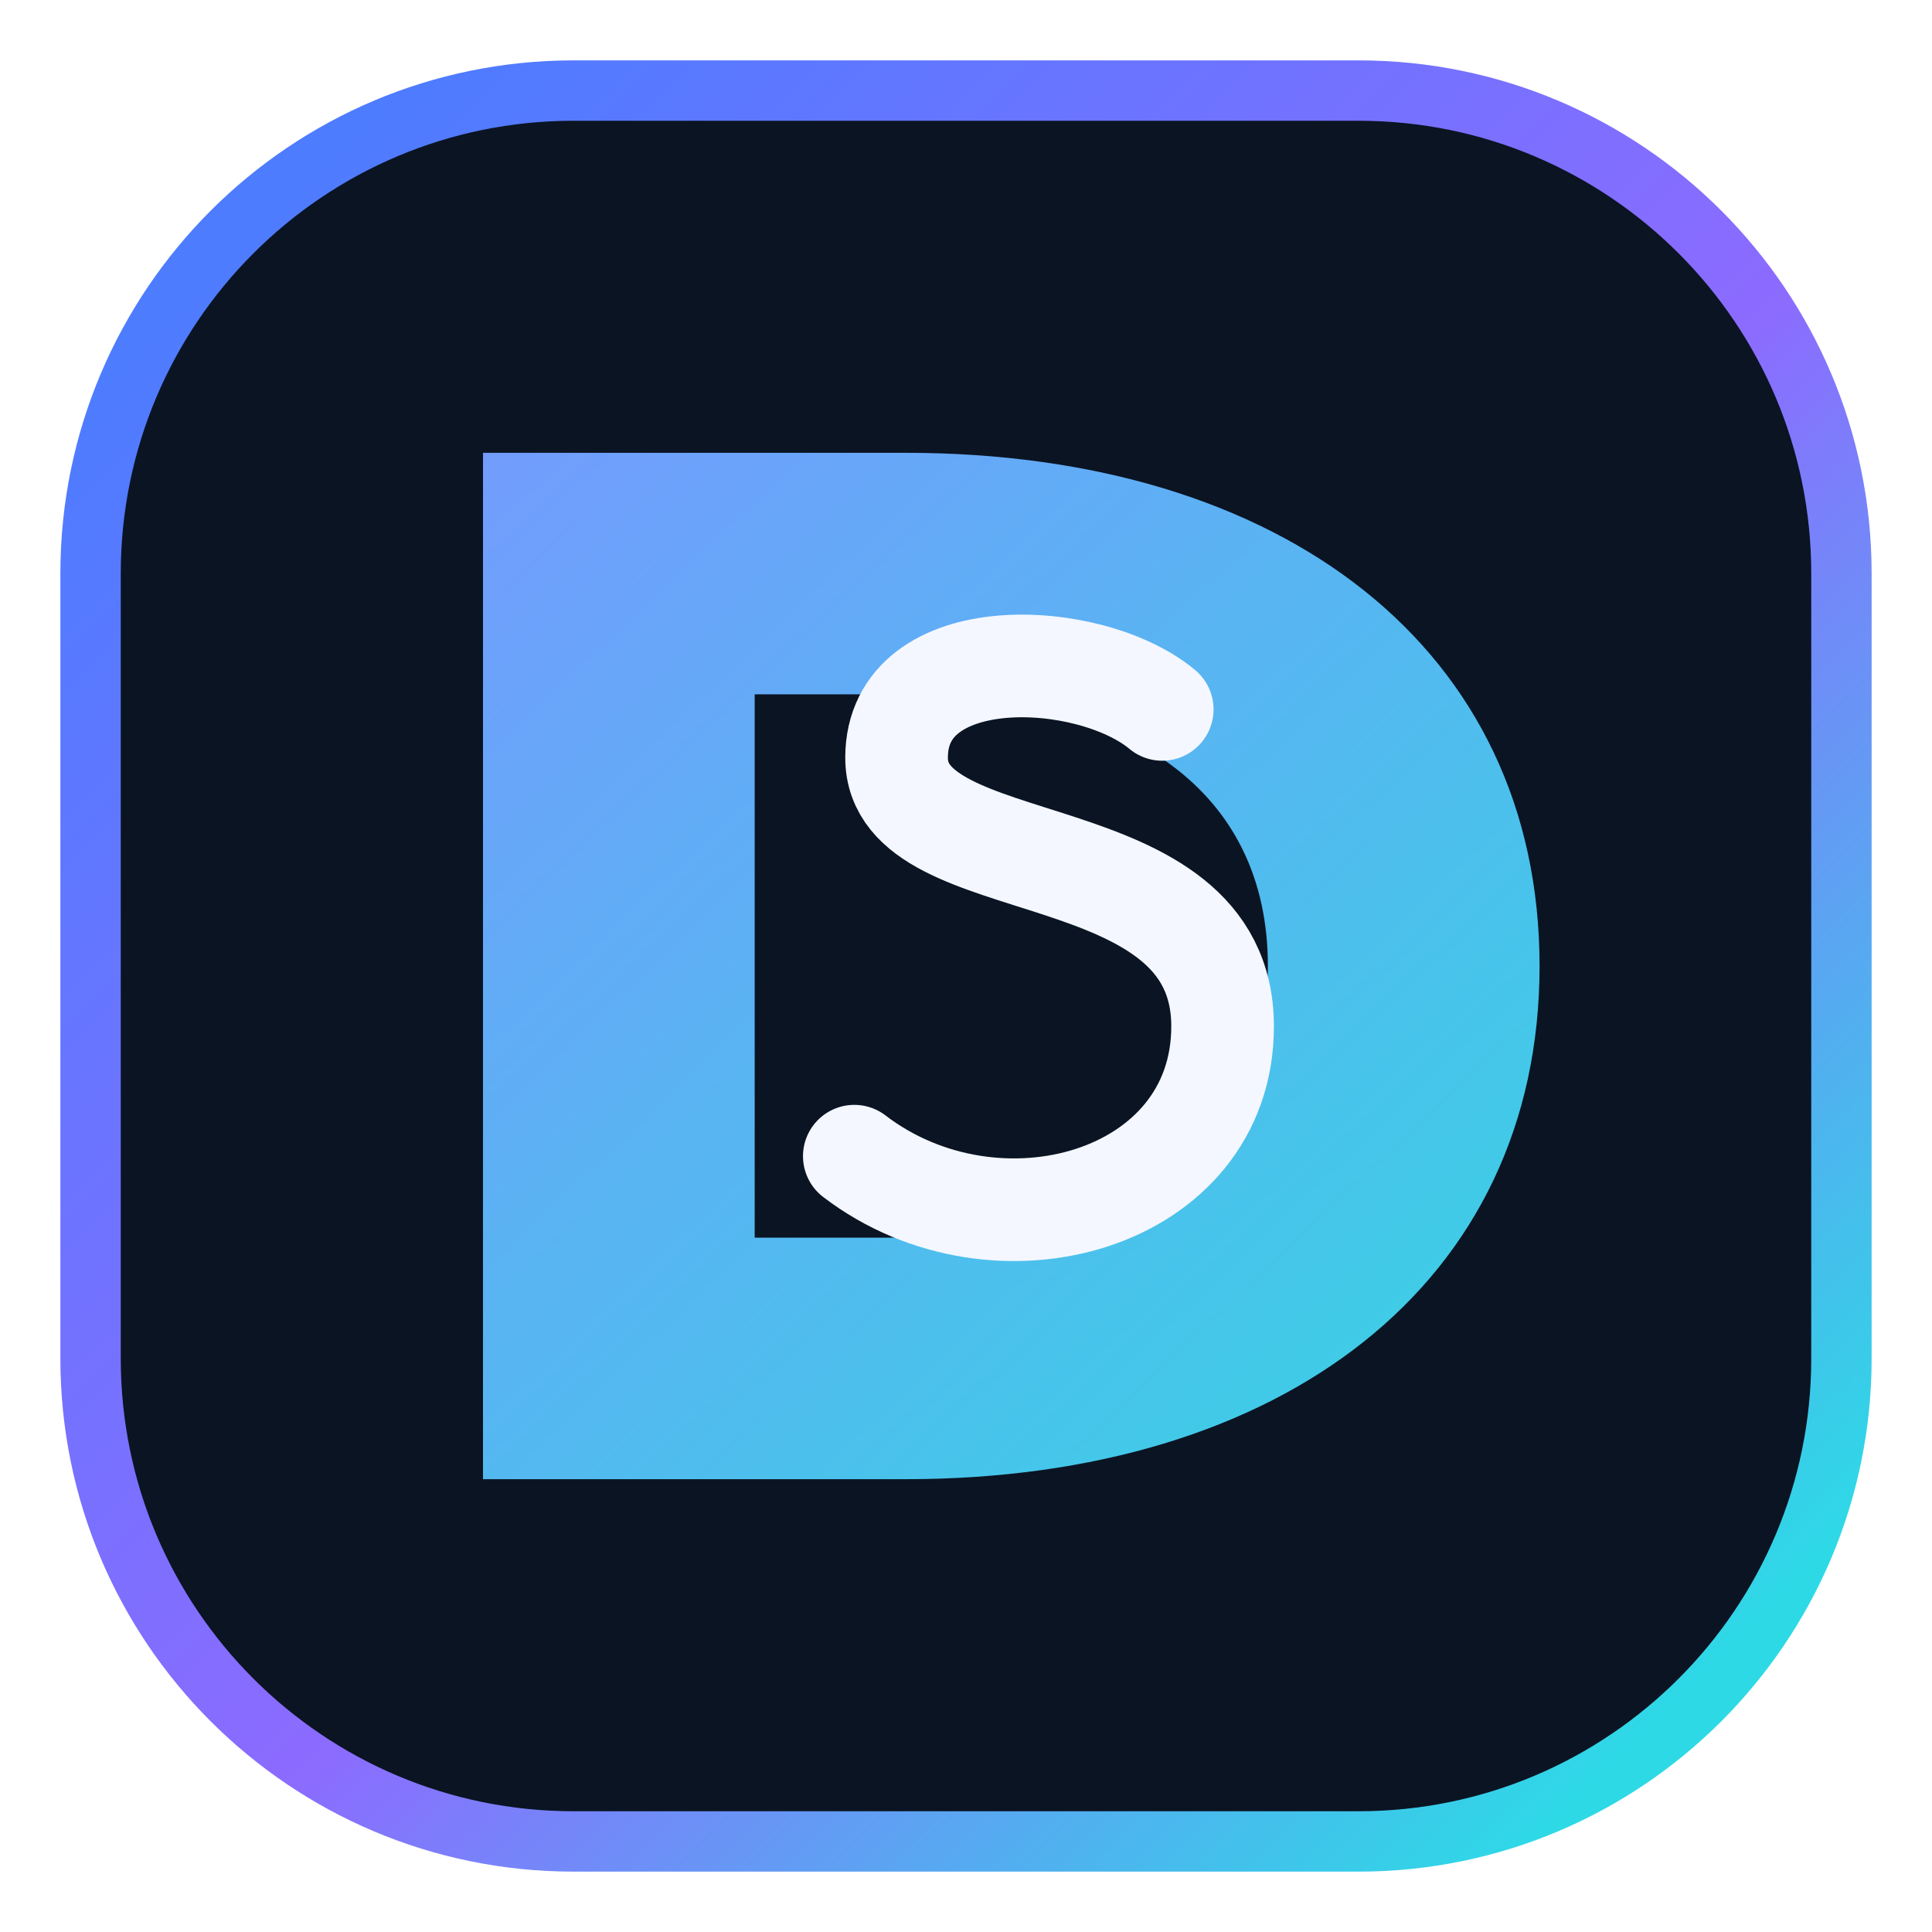
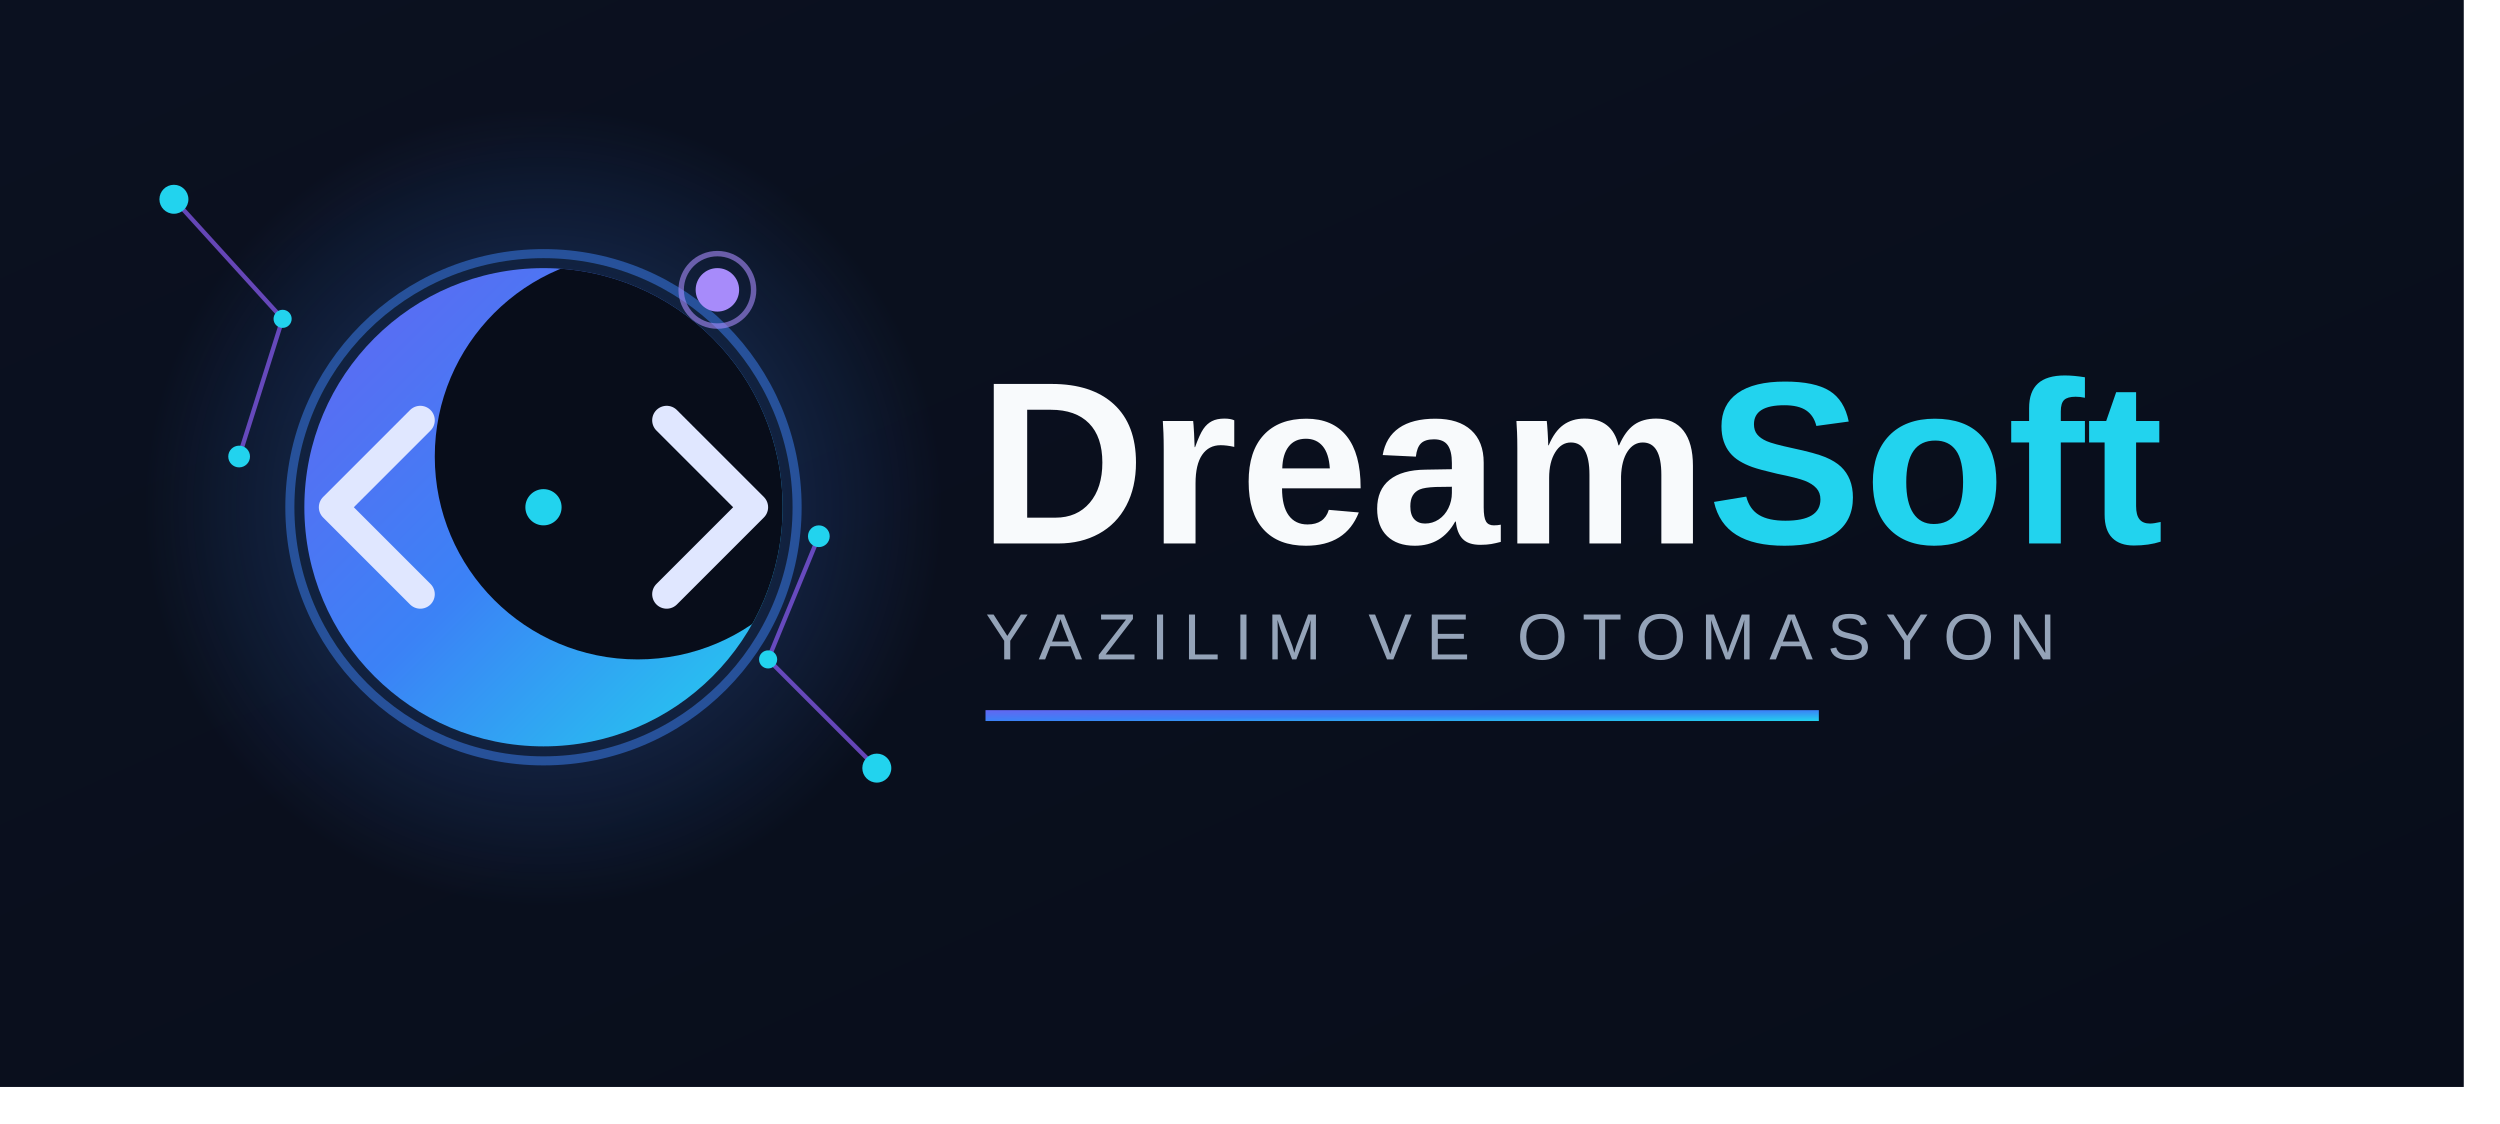
- <svg xmlns="http://www.w3.org/2000/svg" viewBox="0 0 64 64" role="img" aria-labelledby="title">
+ <svg xmlns="http://www.w3.org/2000/svg" viewBox="0 0 690 310" role="img" aria-labelledby="title">
  <defs>
-     <linearGradient id="f" x1="8" y1="8" x2="56" y2="56" gradientUnits="userSpaceOnUse">
-       <stop stop-color="#4e7cff" />
-       <stop offset=".55" stop-color="#8c6bff" />
-       <stop offset="1" stop-color="#2ed9e6" />
+     <linearGradient id="bg" x1="0%" y1="0%" x2="100%" y2="100%">
+       <stop offset="0%" stop-color="#0B1120" />
+       <stop offset="100%" stop-color="#080d1a" />
    </linearGradient>
-     <linearGradient id="l" x1="14" y1="13" x2="50" y2="51" gradientUnits="userSpaceOnUse">
-       <stop stop-color="#7699ff" />
-       <stop offset="1" stop-color="#36d4e3" />
+     <linearGradient id="moon" x1="0%" y1="0%" x2="100%" y2="100%">
+       <stop offset="0%" stop-color="#6366F1" />
+       <stop offset="50%" stop-color="#3B82F6" />
+       <stop offset="100%" stop-color="#22D3EE" />
    </linearGradient>
+     <radialGradient id="glow" cx="50%" cy="50%" r="50%">
+       <stop offset="0%" stop-color="#3B82F6" stop-opacity="0.4" />
+       <stop offset="100%" stop-color="#3B82F6" stop-opacity="0" />
+     </radialGradient>
+     <clipPath id="mask">
+       <circle cx="150" cy="140" r="66" />
+     </clipPath>
  </defs>
-   <rect x="3" y="3" width="58" height="58" rx="16" fill="#0b1423" stroke="url(#f)" stroke-width="2" />
-   <path d="M16 15h14c12.5 0 21 6.5 21 17s-8.5 17-21 17H16V15Zm9 8v18h5c7.4 0 12-3.2 12-9s-4.6-9-12-9h-5Z" fill="url(#l)" fill-rule="evenodd" />
-   <path d="M38.5 23.5c-2.4-2-8.8-2.3-8.8 1.6 0 4.2 10.8 2.4 10.8 8.9 0 5.8-7.5 7.9-12.2 4.3" fill="none" stroke="#f4f7ff" stroke-width="3.4" stroke-linecap="round" />
+   <rect x="0" y="0" width="680" height="300" fill="url(#bg)" />
+   <circle cx="150" cy="140" r="110" fill="url(#glow)" />
+   <g stroke="#8B5CF6" stroke-width="1.2" opacity="0.7" fill="none">
+     <line x1="48" y1="55" x2="78" y2="88" />
+     <line x1="78" y1="88" x2="66" y2="126" />
+     <line x1="242" y1="212" x2="212" y2="182" />
+     <line x1="212" y1="182" x2="226" y2="148" />
+   </g>
+   <g fill="#22D3EE">
+     <circle cx="48" cy="55" r="4" />
+     <circle cx="78" cy="88" r="2.5" />
+     <circle cx="66" cy="126" r="3" />
+     <circle cx="242" cy="212" r="4" />
+     <circle cx="212" cy="182" r="2.5" />
+     <circle cx="226" cy="148" r="3" />
+   </g>
+   <circle cx="150" cy="140" r="70" fill="none" stroke="#3B82F6" stroke-width="2.5" opacity="0.5" />
+   <circle cx="150" cy="140" r="66" fill="url(#moon)" />
+   <circle cx="176" cy="126" r="56" fill="#080d1a" clip-path="url(#mask)" />
+   <g fill="none" stroke="#E0E7FF" stroke-width="8" stroke-linecap="round" stroke-linejoin="round">
+     <path d="M116 116 L92 140 L116 164" />
+     <path d="M184 116 L208 140 L184 164" />
+   </g>
+   <circle cx="150" cy="140" r="5" fill="#22D3EE" />
+   <circle cx="198" cy="80" r="6" fill="#A78BFA" />
+   <circle cx="198" cy="80" r="10" fill="none" stroke="#A78BFA" stroke-width="1.5" opacity="0.6" />
+   <text x="270" y="150" font-family="Arial, Helvetica, sans-serif" font-size="64" font-weight="800" fill="#F8FAFC" letter-spacing="0.5">Dream<tspan fill="#22D3EE">Soft</tspan>
+   </text>
+   <text x="272" y="182" font-family="Arial, Helvetica, sans-serif" font-size="18" font-weight="500" fill="#94A3B8" letter-spacing="4">YAZILIM VE OTOMASYON</text>
+   <rect x="272" y="196" width="230" height="3" fill="url(#moon)" />
</svg>
